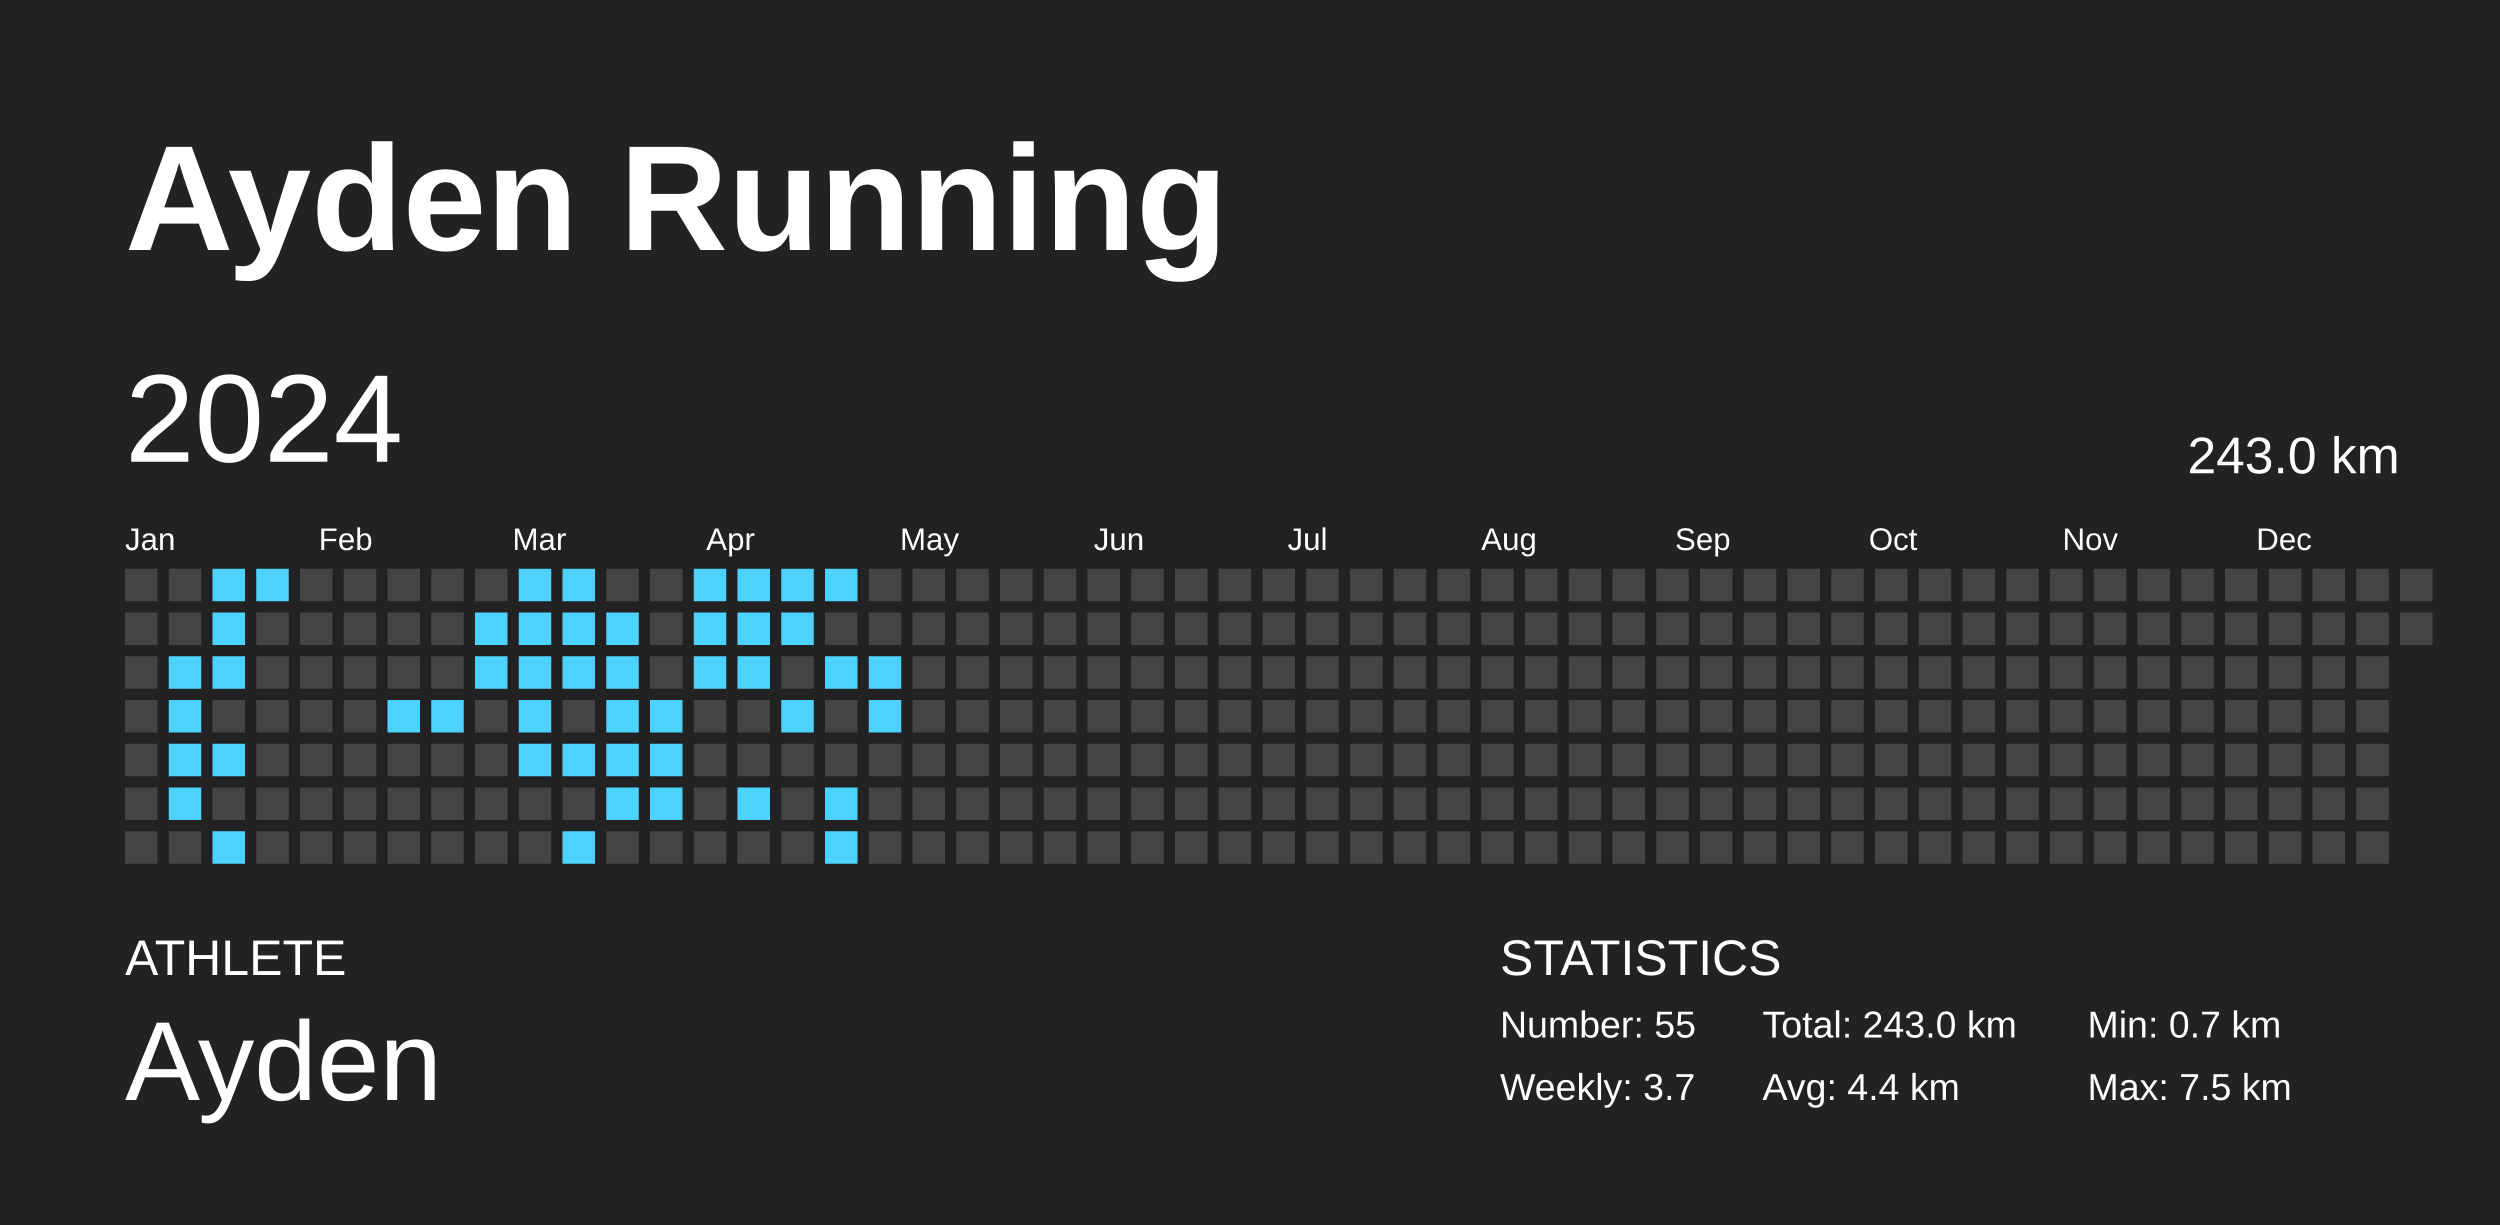
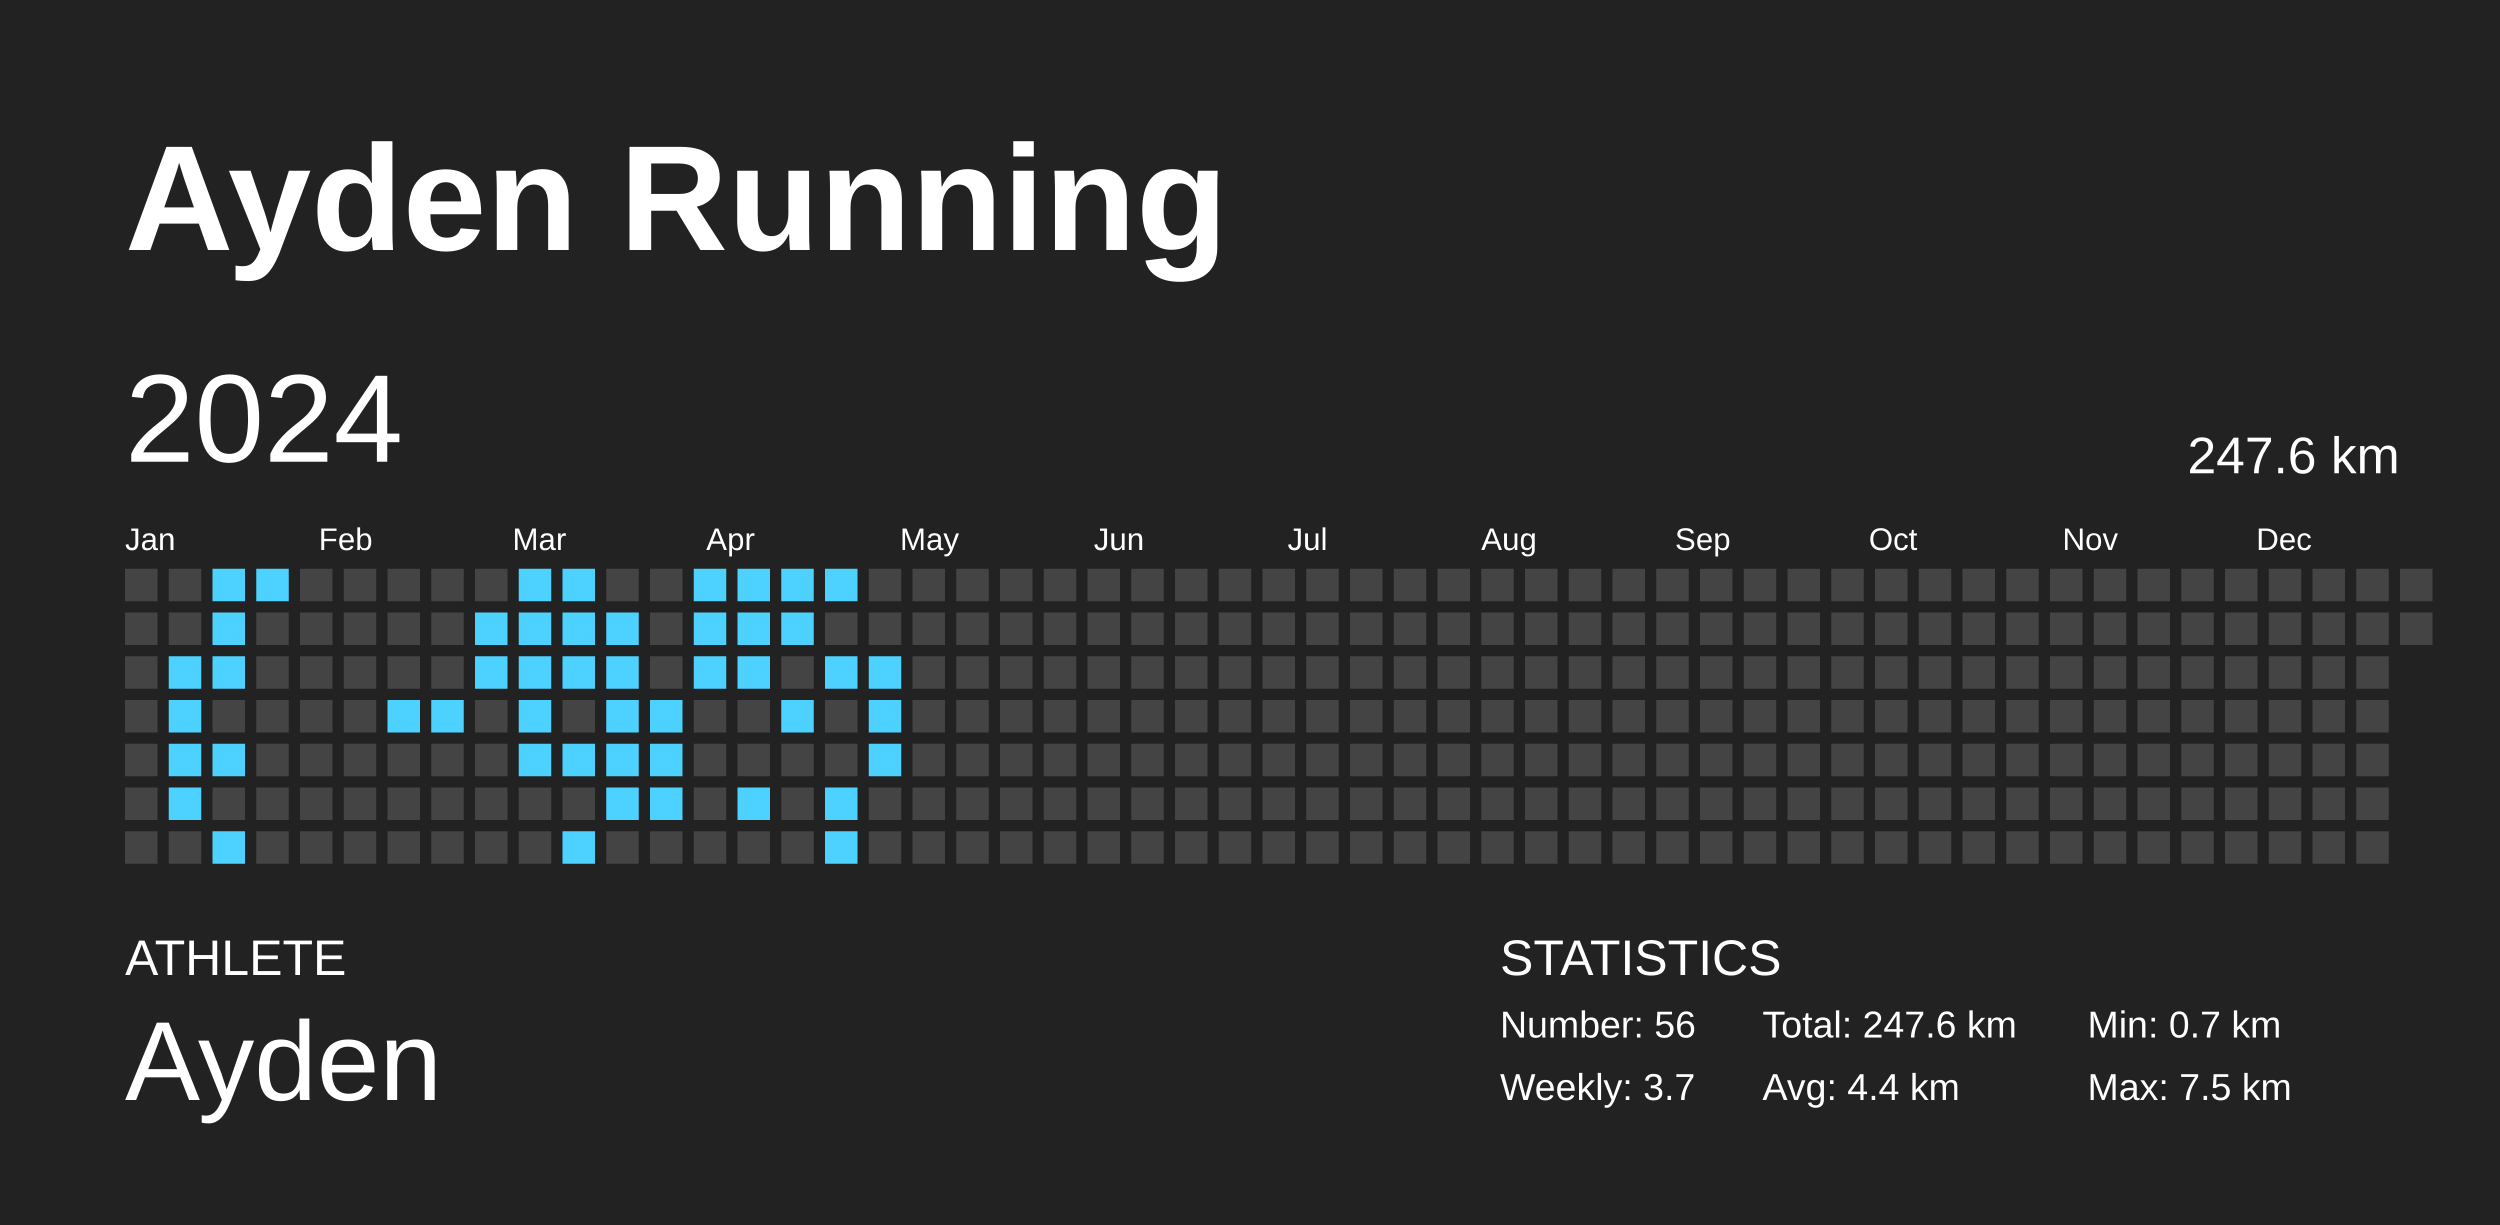
<svg xmlns="http://www.w3.org/2000/svg" baseProfile="full" height="98mm" version="1.1" viewBox="0,0,200,98" width="200mm">
  <defs />
  <rect fill="#222222" height="98" width="200" x="0" y="0" />
  <text fill="#FFFFFF" style="font-size:12px; font-family:Arial; font-weight:bold;" x="10" y="20">Ayden Running</text>
  <text fill="#FFFFFF" style="font-size:4px; font-family:Arial" x="10" y="78">ATHLETE</text>
  <text fill="#FFFFFF" style="font-size:9px; font-family:Arial" x="10" y="88">Ayden</text>
  <text fill="#FFFFFF" style="font-size:4px; font-family:Arial" x="120" y="78">STATISTICS</text>
-   <text fill="#FFFFFF" style="font-size:3px; font-family:Arial" x="120" y="83">Number: 55</text>
+   <text fill="#FFFFFF" style="font-size:3px; font-family:Arial" x="120" y="83">Number: 56</text>
  <text fill="#FFFFFF" style="font-size:3px; font-family:Arial" x="120" y="88">Weekly: 3.7</text>
-   <text fill="#FFFFFF" style="font-size:3px; font-family:Arial" x="141" y="83">Total: 243.0 km</text>
+   <text fill="#FFFFFF" style="font-size:3px; font-family:Arial" x="141" y="83">Total: 247.6 km</text>
  <text fill="#FFFFFF" style="font-size:3px; font-family:Arial" x="141" y="88">Avg: 4.4 km</text>
  <text fill="#FFFFFF" style="font-size:3px; font-family:Arial" x="167" y="83">Min: 0.7 km</text>
  <text fill="#FFFFFF" style="font-size:3px; font-family:Arial" x="167" y="88">Max: 7.5 km</text>
  <text dominant-baseline="hanging" fill="#FFFFFF" style="font-size:10.0px; font-family:Arial;" x="10" y="30">2024</text>
-   <text dominant-baseline="hanging" fill="#FFFFFF" style="font-size:4.125px; font-family:Arial;" x="175" y="35">243.0 km</text>
+   <text dominant-baseline="hanging" fill="#FFFFFF" style="font-size:4.125px; font-family:Arial;" x="175" y="35">247.6 km</text>
  <text fill="#FFFFFF" style="font-size:2.5px; font-family:Arial" x="10.0" y="44">Jan</text>
  <text fill="#FFFFFF" style="font-size:2.5px; font-family:Arial" x="25.5" y="44">Feb</text>
  <text fill="#FFFFFF" style="font-size:2.5px; font-family:Arial" x="41.0" y="44">Mar</text>
  <text fill="#FFFFFF" style="font-size:2.5px; font-family:Arial" x="56.5" y="44">Apr</text>
  <text fill="#FFFFFF" style="font-size:2.5px; font-family:Arial" x="72.0" y="44">May</text>
  <text fill="#FFFFFF" style="font-size:2.5px; font-family:Arial" x="87.5" y="44">Jun</text>
  <text fill="#FFFFFF" style="font-size:2.5px; font-family:Arial" x="103.0" y="44">Jul</text>
  <text fill="#FFFFFF" style="font-size:2.5px; font-family:Arial" x="118.5" y="44">Aug</text>
  <text fill="#FFFFFF" style="font-size:2.5px; font-family:Arial" x="134.0" y="44">Sep</text>
  <text fill="#FFFFFF" style="font-size:2.5px; font-family:Arial" x="149.5" y="44">Oct</text>
  <text fill="#FFFFFF" style="font-size:2.5px; font-family:Arial" x="165.0" y="44">Nov</text>
  <text fill="#FFFFFF" style="font-size:2.5px; font-family:Arial" x="180.5" y="44">Dec</text>
  <rect fill="#444444" height="2.6" width="2.6" x="10.0" y="45.5" />
  <rect fill="#444444" height="2.6" width="2.6" x="10.0" y="49.0" />
  <rect fill="#444444" height="2.6" width="2.6" x="10.0" y="52.5" />
  <rect fill="#444444" height="2.6" width="2.6" x="10.0" y="56.0" />
  <rect fill="#444444" height="2.6" width="2.6" x="10.0" y="59.5" />
  <rect fill="#444444" height="2.6" width="2.6" x="10.0" y="63.0" />
  <rect fill="#444444" height="2.6" width="2.6" x="10.0" y="66.5" />
  <rect fill="#444444" height="2.6" width="2.6" x="13.5" y="45.5" />
  <rect fill="#444444" height="2.6" width="2.6" x="13.5" y="49.0" />
  <rect fill="#4dd2ff" height="2.6" width="2.6" x="13.5" y="52.5" />
  <rect fill="#4dd2ff" height="2.6" width="2.6" x="13.5" y="56.0" />
  <rect fill="#4dd2ff" height="2.6" width="2.6" x="13.5" y="59.5" />
  <rect fill="#4dd2ff" height="2.6" width="2.6" x="13.5" y="63.0" />
  <rect fill="#444444" height="2.6" width="2.6" x="13.5" y="66.5" />
  <rect fill="#4dd2ff" height="2.6" width="2.6" x="17.0" y="45.5" />
  <rect fill="#4dd2ff" height="2.6" width="2.6" x="17.0" y="49.0" />
  <rect fill="#4dd2ff" height="2.6" width="2.6" x="17.0" y="52.5" />
  <rect fill="#444444" height="2.6" width="2.6" x="17.0" y="56.0" />
  <rect fill="#4dd2ff" height="2.6" width="2.6" x="17.0" y="59.5" />
  <rect fill="#444444" height="2.6" width="2.6" x="17.0" y="63.0" />
  <rect fill="#4dd2ff" height="2.6" width="2.6" x="17.0" y="66.5" />
  <rect fill="#4dd2ff" height="2.6" width="2.6" x="20.5" y="45.5" />
  <rect fill="#444444" height="2.6" width="2.6" x="20.5" y="49.0" />
  <rect fill="#444444" height="2.6" width="2.6" x="20.5" y="52.5" />
  <rect fill="#444444" height="2.6" width="2.6" x="20.5" y="56.0" />
  <rect fill="#444444" height="2.6" width="2.6" x="20.5" y="59.5" />
  <rect fill="#444444" height="2.6" width="2.6" x="20.5" y="63.0" />
  <rect fill="#444444" height="2.6" width="2.6" x="20.5" y="66.5" />
  <rect fill="#444444" height="2.6" width="2.6" x="24.0" y="45.5" />
  <rect fill="#444444" height="2.6" width="2.6" x="24.0" y="49.0" />
  <rect fill="#444444" height="2.6" width="2.6" x="24.0" y="52.5" />
  <rect fill="#444444" height="2.6" width="2.6" x="24.0" y="56.0" />
  <rect fill="#444444" height="2.6" width="2.6" x="24.0" y="59.5" />
  <rect fill="#444444" height="2.6" width="2.6" x="24.0" y="63.0" />
  <rect fill="#444444" height="2.6" width="2.6" x="24.0" y="66.5" />
  <rect fill="#444444" height="2.6" width="2.6" x="27.5" y="45.5" />
  <rect fill="#444444" height="2.6" width="2.6" x="27.5" y="49.0" />
  <rect fill="#444444" height="2.6" width="2.6" x="27.5" y="52.5" />
  <rect fill="#444444" height="2.6" width="2.6" x="27.5" y="56.0" />
  <rect fill="#444444" height="2.6" width="2.6" x="27.5" y="59.5" />
  <rect fill="#444444" height="2.6" width="2.6" x="27.5" y="63.0" />
  <rect fill="#444444" height="2.6" width="2.6" x="27.5" y="66.5" />
  <rect fill="#444444" height="2.6" width="2.6" x="31.0" y="45.5" />
  <rect fill="#444444" height="2.6" width="2.6" x="31.0" y="49.0" />
  <rect fill="#444444" height="2.6" width="2.6" x="31.0" y="52.5" />
  <rect fill="#4dd2ff" height="2.6" width="2.6" x="31.0" y="56.0" />
  <rect fill="#444444" height="2.6" width="2.6" x="31.0" y="59.5" />
  <rect fill="#444444" height="2.6" width="2.6" x="31.0" y="63.0" />
  <rect fill="#444444" height="2.6" width="2.6" x="31.0" y="66.5" />
  <rect fill="#444444" height="2.6" width="2.6" x="34.5" y="45.5" />
  <rect fill="#444444" height="2.6" width="2.6" x="34.5" y="49.0" />
  <rect fill="#444444" height="2.6" width="2.6" x="34.5" y="52.5" />
  <rect fill="#4dd2ff" height="2.6" width="2.6" x="34.5" y="56.0" />
  <rect fill="#444444" height="2.6" width="2.6" x="34.5" y="59.5" />
  <rect fill="#444444" height="2.6" width="2.6" x="34.5" y="63.0" />
  <rect fill="#444444" height="2.6" width="2.6" x="34.5" y="66.5" />
  <rect fill="#444444" height="2.6" width="2.6" x="38.0" y="45.5" />
  <rect fill="#4dd2ff" height="2.6" width="2.6" x="38.0" y="49.0" />
  <rect fill="#4dd2ff" height="2.6" width="2.6" x="38.0" y="52.5" />
  <rect fill="#444444" height="2.6" width="2.6" x="38.0" y="56.0" />
  <rect fill="#444444" height="2.6" width="2.6" x="38.0" y="59.5" />
  <rect fill="#444444" height="2.6" width="2.6" x="38.0" y="63.0" />
  <rect fill="#444444" height="2.6" width="2.6" x="38.0" y="66.5" />
  <rect fill="#4dd2ff" height="2.6" width="2.6" x="41.5" y="45.5" />
  <rect fill="#4dd2ff" height="2.6" width="2.6" x="41.5" y="49.0" />
  <rect fill="#4dd2ff" height="2.6" width="2.6" x="41.5" y="52.5" />
  <rect fill="#4dd2ff" height="2.6" width="2.6" x="41.5" y="56.0" />
  <rect fill="#4dd2ff" height="2.6" width="2.6" x="41.5" y="59.5" />
  <rect fill="#444444" height="2.6" width="2.6" x="41.5" y="63.0" />
  <rect fill="#444444" height="2.6" width="2.6" x="41.5" y="66.5" />
  <rect fill="#4dd2ff" height="2.6" width="2.6" x="45.0" y="45.5" />
  <rect fill="#4dd2ff" height="2.6" width="2.6" x="45.0" y="49.0" />
  <rect fill="#4dd2ff" height="2.6" width="2.6" x="45.0" y="52.5" />
  <rect fill="#444444" height="2.6" width="2.6" x="45.0" y="56.0" />
  <rect fill="#4dd2ff" height="2.6" width="2.6" x="45.0" y="59.5" />
  <rect fill="#444444" height="2.6" width="2.6" x="45.0" y="63.0" />
  <rect fill="#4dd2ff" height="2.6" width="2.6" x="45.0" y="66.5" />
  <rect fill="#444444" height="2.6" width="2.6" x="48.5" y="45.5" />
  <rect fill="#4dd2ff" height="2.6" width="2.6" x="48.5" y="49.0" />
  <rect fill="#4dd2ff" height="2.6" width="2.6" x="48.5" y="52.5" />
  <rect fill="#4dd2ff" height="2.6" width="2.6" x="48.5" y="56.0" />
  <rect fill="#4dd2ff" height="2.6" width="2.6" x="48.5" y="59.5" />
  <rect fill="#4dd2ff" height="2.6" width="2.6" x="48.5" y="63.0" />
  <rect fill="#444444" height="2.6" width="2.6" x="48.5" y="66.5" />
  <rect fill="#444444" height="2.6" width="2.6" x="52.0" y="45.5" />
  <rect fill="#444444" height="2.6" width="2.6" x="52.0" y="49.0" />
  <rect fill="#444444" height="2.6" width="2.6" x="52.0" y="52.5" />
  <rect fill="#4dd2ff" height="2.6" width="2.6" x="52.0" y="56.0" />
  <rect fill="#4dd2ff" height="2.6" width="2.6" x="52.0" y="59.5" />
  <rect fill="#4dd2ff" height="2.6" width="2.6" x="52.0" y="63.0" />
  <rect fill="#444444" height="2.6" width="2.6" x="52.0" y="66.5" />
  <rect fill="#4dd2ff" height="2.6" width="2.6" x="55.5" y="45.5" />
  <rect fill="#4dd2ff" height="2.6" width="2.6" x="55.5" y="49.0" />
  <rect fill="#4dd2ff" height="2.6" width="2.6" x="55.5" y="52.5" />
  <rect fill="#444444" height="2.6" width="2.6" x="55.5" y="56.0" />
  <rect fill="#444444" height="2.6" width="2.6" x="55.5" y="59.5" />
  <rect fill="#444444" height="2.6" width="2.6" x="55.5" y="63.0" />
  <rect fill="#444444" height="2.6" width="2.6" x="55.5" y="66.5" />
  <rect fill="#4dd2ff" height="2.6" width="2.6" x="59.0" y="45.5" />
  <rect fill="#4dd2ff" height="2.6" width="2.6" x="59.0" y="49.0" />
  <rect fill="#4dd2ff" height="2.6" width="2.6" x="59.0" y="52.5" />
  <rect fill="#444444" height="2.6" width="2.6" x="59.0" y="56.0" />
  <rect fill="#444444" height="2.6" width="2.6" x="59.0" y="59.5" />
  <rect fill="#4dd2ff" height="2.6" width="2.6" x="59.0" y="63.0" />
  <rect fill="#444444" height="2.6" width="2.6" x="59.0" y="66.5" />
  <rect fill="#4dd2ff" height="2.6" width="2.6" x="62.5" y="45.5" />
  <rect fill="#4dd2ff" height="2.6" width="2.6" x="62.5" y="49.0" />
  <rect fill="#444444" height="2.6" width="2.6" x="62.5" y="52.5" />
  <rect fill="#4dd2ff" height="2.6" width="2.6" x="62.5" y="56.0" />
  <rect fill="#444444" height="2.6" width="2.6" x="62.5" y="59.5" />
  <rect fill="#444444" height="2.6" width="2.6" x="62.5" y="63.0" />
  <rect fill="#444444" height="2.6" width="2.6" x="62.5" y="66.5" />
  <rect fill="#4dd2ff" height="2.6" width="2.6" x="66.0" y="45.5" />
  <rect fill="#444444" height="2.6" width="2.6" x="66.0" y="49.0" />
  <rect fill="#4dd2ff" height="2.6" width="2.6" x="66.0" y="52.5" />
  <rect fill="#444444" height="2.6" width="2.6" x="66.0" y="56.0" />
  <rect fill="#444444" height="2.6" width="2.6" x="66.0" y="59.5" />
  <rect fill="#4dd2ff" height="2.6" width="2.6" x="66.0" y="63.0" />
  <rect fill="#4dd2ff" height="2.6" width="2.6" x="66.0" y="66.5" />
  <rect fill="#444444" height="2.6" width="2.6" x="69.5" y="45.5" />
  <rect fill="#444444" height="2.6" width="2.6" x="69.5" y="49.0" />
  <rect fill="#4dd2ff" height="2.6" width="2.6" x="69.5" y="52.5" />
  <rect fill="#4dd2ff" height="2.6" width="2.6" x="69.5" y="56.0" />
-   <rect fill="#444444" height="2.6" width="2.6" x="69.5" y="59.5" />
+   <rect fill="#4dd2ff" height="2.6" width="2.6" x="69.5" y="59.5" />
  <rect fill="#444444" height="2.6" width="2.6" x="69.5" y="63.0" />
  <rect fill="#444444" height="2.6" width="2.6" x="69.5" y="66.5" />
  <rect fill="#444444" height="2.6" width="2.6" x="73.0" y="45.5" />
  <rect fill="#444444" height="2.6" width="2.6" x="73.0" y="49.0" />
  <rect fill="#444444" height="2.6" width="2.6" x="73.0" y="52.5" />
  <rect fill="#444444" height="2.6" width="2.6" x="73.0" y="56.0" />
  <rect fill="#444444" height="2.6" width="2.6" x="73.0" y="59.5" />
  <rect fill="#444444" height="2.6" width="2.6" x="73.0" y="63.0" />
  <rect fill="#444444" height="2.6" width="2.6" x="73.0" y="66.5" />
  <rect fill="#444444" height="2.6" width="2.6" x="76.5" y="45.5" />
  <rect fill="#444444" height="2.6" width="2.6" x="76.5" y="49.0" />
  <rect fill="#444444" height="2.6" width="2.6" x="76.5" y="52.5" />
  <rect fill="#444444" height="2.6" width="2.6" x="76.5" y="56.0" />
  <rect fill="#444444" height="2.6" width="2.6" x="76.5" y="59.5" />
  <rect fill="#444444" height="2.6" width="2.6" x="76.5" y="63.0" />
  <rect fill="#444444" height="2.6" width="2.6" x="76.5" y="66.5" />
  <rect fill="#444444" height="2.6" width="2.6" x="80.0" y="45.5" />
  <rect fill="#444444" height="2.6" width="2.6" x="80.0" y="49.0" />
  <rect fill="#444444" height="2.6" width="2.6" x="80.0" y="52.5" />
  <rect fill="#444444" height="2.6" width="2.6" x="80.0" y="56.0" />
  <rect fill="#444444" height="2.6" width="2.6" x="80.0" y="59.5" />
  <rect fill="#444444" height="2.6" width="2.6" x="80.0" y="63.0" />
  <rect fill="#444444" height="2.6" width="2.6" x="80.0" y="66.5" />
  <rect fill="#444444" height="2.6" width="2.6" x="83.5" y="45.5" />
  <rect fill="#444444" height="2.6" width="2.6" x="83.5" y="49.0" />
  <rect fill="#444444" height="2.6" width="2.6" x="83.5" y="52.5" />
  <rect fill="#444444" height="2.6" width="2.6" x="83.5" y="56.0" />
  <rect fill="#444444" height="2.6" width="2.6" x="83.5" y="59.5" />
  <rect fill="#444444" height="2.6" width="2.6" x="83.5" y="63.0" />
  <rect fill="#444444" height="2.6" width="2.6" x="83.5" y="66.5" />
  <rect fill="#444444" height="2.6" width="2.6" x="87.0" y="45.5" />
  <rect fill="#444444" height="2.6" width="2.6" x="87.0" y="49.0" />
  <rect fill="#444444" height="2.6" width="2.6" x="87.0" y="52.5" />
  <rect fill="#444444" height="2.6" width="2.6" x="87.0" y="56.0" />
  <rect fill="#444444" height="2.6" width="2.6" x="87.0" y="59.5" />
  <rect fill="#444444" height="2.6" width="2.6" x="87.0" y="63.0" />
  <rect fill="#444444" height="2.6" width="2.6" x="87.0" y="66.5" />
  <rect fill="#444444" height="2.6" width="2.6" x="90.5" y="45.5" />
  <rect fill="#444444" height="2.6" width="2.6" x="90.5" y="49.0" />
  <rect fill="#444444" height="2.6" width="2.6" x="90.5" y="52.5" />
  <rect fill="#444444" height="2.6" width="2.6" x="90.5" y="56.0" />
  <rect fill="#444444" height="2.6" width="2.6" x="90.5" y="59.5" />
  <rect fill="#444444" height="2.6" width="2.6" x="90.5" y="63.0" />
  <rect fill="#444444" height="2.6" width="2.6" x="90.5" y="66.5" />
  <rect fill="#444444" height="2.6" width="2.6" x="94.0" y="45.5" />
  <rect fill="#444444" height="2.6" width="2.6" x="94.0" y="49.0" />
  <rect fill="#444444" height="2.6" width="2.6" x="94.0" y="52.5" />
  <rect fill="#444444" height="2.6" width="2.6" x="94.0" y="56.0" />
  <rect fill="#444444" height="2.6" width="2.6" x="94.0" y="59.5" />
  <rect fill="#444444" height="2.6" width="2.6" x="94.0" y="63.0" />
  <rect fill="#444444" height="2.6" width="2.6" x="94.0" y="66.5" />
  <rect fill="#444444" height="2.6" width="2.6" x="97.5" y="45.5" />
  <rect fill="#444444" height="2.6" width="2.6" x="97.5" y="49.0" />
  <rect fill="#444444" height="2.6" width="2.6" x="97.5" y="52.5" />
  <rect fill="#444444" height="2.6" width="2.6" x="97.5" y="56.0" />
  <rect fill="#444444" height="2.6" width="2.6" x="97.5" y="59.5" />
  <rect fill="#444444" height="2.6" width="2.6" x="97.5" y="63.0" />
  <rect fill="#444444" height="2.6" width="2.6" x="97.5" y="66.5" />
  <rect fill="#444444" height="2.6" width="2.6" x="101.0" y="45.5" />
  <rect fill="#444444" height="2.6" width="2.6" x="101.0" y="49.0" />
  <rect fill="#444444" height="2.6" width="2.6" x="101.0" y="52.5" />
  <rect fill="#444444" height="2.6" width="2.6" x="101.0" y="56.0" />
  <rect fill="#444444" height="2.6" width="2.6" x="101.0" y="59.5" />
  <rect fill="#444444" height="2.6" width="2.6" x="101.0" y="63.0" />
  <rect fill="#444444" height="2.6" width="2.6" x="101.0" y="66.5" />
  <rect fill="#444444" height="2.6" width="2.6" x="104.5" y="45.5" />
  <rect fill="#444444" height="2.6" width="2.6" x="104.5" y="49.0" />
  <rect fill="#444444" height="2.6" width="2.6" x="104.5" y="52.5" />
  <rect fill="#444444" height="2.6" width="2.6" x="104.5" y="56.0" />
  <rect fill="#444444" height="2.6" width="2.6" x="104.5" y="59.5" />
  <rect fill="#444444" height="2.6" width="2.6" x="104.5" y="63.0" />
  <rect fill="#444444" height="2.6" width="2.6" x="104.5" y="66.5" />
  <rect fill="#444444" height="2.6" width="2.6" x="108.0" y="45.5" />
  <rect fill="#444444" height="2.6" width="2.6" x="108.0" y="49.0" />
  <rect fill="#444444" height="2.6" width="2.6" x="108.0" y="52.5" />
  <rect fill="#444444" height="2.6" width="2.6" x="108.0" y="56.0" />
  <rect fill="#444444" height="2.6" width="2.6" x="108.0" y="59.5" />
  <rect fill="#444444" height="2.6" width="2.6" x="108.0" y="63.0" />
  <rect fill="#444444" height="2.6" width="2.6" x="108.0" y="66.5" />
  <rect fill="#444444" height="2.6" width="2.6" x="111.5" y="45.5" />
  <rect fill="#444444" height="2.6" width="2.6" x="111.5" y="49.0" />
  <rect fill="#444444" height="2.6" width="2.6" x="111.5" y="52.5" />
  <rect fill="#444444" height="2.6" width="2.6" x="111.5" y="56.0" />
  <rect fill="#444444" height="2.6" width="2.6" x="111.5" y="59.5" />
  <rect fill="#444444" height="2.6" width="2.6" x="111.5" y="63.0" />
  <rect fill="#444444" height="2.6" width="2.6" x="111.5" y="66.5" />
  <rect fill="#444444" height="2.6" width="2.6" x="115.0" y="45.5" />
  <rect fill="#444444" height="2.6" width="2.6" x="115.0" y="49.0" />
  <rect fill="#444444" height="2.6" width="2.6" x="115.0" y="52.5" />
  <rect fill="#444444" height="2.6" width="2.6" x="115.0" y="56.0" />
  <rect fill="#444444" height="2.6" width="2.6" x="115.0" y="59.5" />
  <rect fill="#444444" height="2.6" width="2.6" x="115.0" y="63.0" />
  <rect fill="#444444" height="2.6" width="2.6" x="115.0" y="66.5" />
  <rect fill="#444444" height="2.6" width="2.6" x="118.5" y="45.5" />
  <rect fill="#444444" height="2.6" width="2.6" x="118.5" y="49.0" />
  <rect fill="#444444" height="2.6" width="2.6" x="118.5" y="52.5" />
  <rect fill="#444444" height="2.6" width="2.6" x="118.5" y="56.0" />
  <rect fill="#444444" height="2.6" width="2.6" x="118.5" y="59.5" />
  <rect fill="#444444" height="2.6" width="2.6" x="118.5" y="63.0" />
  <rect fill="#444444" height="2.6" width="2.6" x="118.5" y="66.5" />
  <rect fill="#444444" height="2.6" width="2.6" x="122.0" y="45.5" />
  <rect fill="#444444" height="2.6" width="2.6" x="122.0" y="49.0" />
  <rect fill="#444444" height="2.6" width="2.6" x="122.0" y="52.5" />
  <rect fill="#444444" height="2.6" width="2.6" x="122.0" y="56.0" />
  <rect fill="#444444" height="2.6" width="2.6" x="122.0" y="59.5" />
  <rect fill="#444444" height="2.6" width="2.6" x="122.0" y="63.0" />
  <rect fill="#444444" height="2.6" width="2.6" x="122.0" y="66.5" />
  <rect fill="#444444" height="2.6" width="2.6" x="125.5" y="45.5" />
  <rect fill="#444444" height="2.6" width="2.6" x="125.5" y="49.0" />
  <rect fill="#444444" height="2.6" width="2.6" x="125.5" y="52.5" />
  <rect fill="#444444" height="2.6" width="2.6" x="125.5" y="56.0" />
  <rect fill="#444444" height="2.6" width="2.6" x="125.5" y="59.5" />
  <rect fill="#444444" height="2.6" width="2.6" x="125.5" y="63.0" />
  <rect fill="#444444" height="2.6" width="2.6" x="125.5" y="66.5" />
  <rect fill="#444444" height="2.6" width="2.6" x="129.0" y="45.5" />
  <rect fill="#444444" height="2.6" width="2.6" x="129.0" y="49.0" />
  <rect fill="#444444" height="2.6" width="2.6" x="129.0" y="52.5" />
  <rect fill="#444444" height="2.6" width="2.6" x="129.0" y="56.0" />
  <rect fill="#444444" height="2.6" width="2.6" x="129.0" y="59.5" />
  <rect fill="#444444" height="2.6" width="2.6" x="129.0" y="63.0" />
  <rect fill="#444444" height="2.6" width="2.6" x="129.0" y="66.5" />
  <rect fill="#444444" height="2.6" width="2.6" x="132.5" y="45.5" />
  <rect fill="#444444" height="2.6" width="2.6" x="132.5" y="49.0" />
  <rect fill="#444444" height="2.6" width="2.6" x="132.5" y="52.5" />
  <rect fill="#444444" height="2.6" width="2.6" x="132.5" y="56.0" />
  <rect fill="#444444" height="2.6" width="2.6" x="132.5" y="59.5" />
  <rect fill="#444444" height="2.6" width="2.6" x="132.5" y="63.0" />
  <rect fill="#444444" height="2.6" width="2.6" x="132.5" y="66.5" />
  <rect fill="#444444" height="2.6" width="2.6" x="136.0" y="45.5" />
  <rect fill="#444444" height="2.6" width="2.6" x="136.0" y="49.0" />
  <rect fill="#444444" height="2.6" width="2.6" x="136.0" y="52.5" />
  <rect fill="#444444" height="2.6" width="2.6" x="136.0" y="56.0" />
  <rect fill="#444444" height="2.6" width="2.6" x="136.0" y="59.5" />
  <rect fill="#444444" height="2.6" width="2.6" x="136.0" y="63.0" />
  <rect fill="#444444" height="2.6" width="2.6" x="136.0" y="66.5" />
  <rect fill="#444444" height="2.6" width="2.6" x="139.5" y="45.5" />
  <rect fill="#444444" height="2.6" width="2.6" x="139.5" y="49.0" />
  <rect fill="#444444" height="2.6" width="2.6" x="139.5" y="52.5" />
  <rect fill="#444444" height="2.6" width="2.6" x="139.5" y="56.0" />
  <rect fill="#444444" height="2.6" width="2.6" x="139.5" y="59.5" />
  <rect fill="#444444" height="2.6" width="2.6" x="139.5" y="63.0" />
  <rect fill="#444444" height="2.6" width="2.6" x="139.5" y="66.5" />
  <rect fill="#444444" height="2.6" width="2.6" x="143.0" y="45.5" />
  <rect fill="#444444" height="2.6" width="2.6" x="143.0" y="49.0" />
  <rect fill="#444444" height="2.6" width="2.6" x="143.0" y="52.5" />
  <rect fill="#444444" height="2.6" width="2.6" x="143.0" y="56.0" />
  <rect fill="#444444" height="2.6" width="2.6" x="143.0" y="59.5" />
  <rect fill="#444444" height="2.6" width="2.6" x="143.0" y="63.0" />
  <rect fill="#444444" height="2.6" width="2.6" x="143.0" y="66.5" />
  <rect fill="#444444" height="2.6" width="2.6" x="146.5" y="45.5" />
  <rect fill="#444444" height="2.6" width="2.6" x="146.5" y="49.0" />
  <rect fill="#444444" height="2.6" width="2.6" x="146.5" y="52.5" />
  <rect fill="#444444" height="2.6" width="2.6" x="146.5" y="56.0" />
  <rect fill="#444444" height="2.6" width="2.6" x="146.5" y="59.5" />
  <rect fill="#444444" height="2.6" width="2.6" x="146.5" y="63.0" />
  <rect fill="#444444" height="2.6" width="2.6" x="146.5" y="66.5" />
  <rect fill="#444444" height="2.6" width="2.6" x="150.0" y="45.5" />
  <rect fill="#444444" height="2.6" width="2.6" x="150.0" y="49.0" />
  <rect fill="#444444" height="2.6" width="2.6" x="150.0" y="52.5" />
  <rect fill="#444444" height="2.6" width="2.6" x="150.0" y="56.0" />
  <rect fill="#444444" height="2.6" width="2.6" x="150.0" y="59.5" />
  <rect fill="#444444" height="2.6" width="2.6" x="150.0" y="63.0" />
  <rect fill="#444444" height="2.6" width="2.6" x="150.0" y="66.5" />
  <rect fill="#444444" height="2.6" width="2.6" x="153.5" y="45.5" />
  <rect fill="#444444" height="2.6" width="2.6" x="153.5" y="49.0" />
  <rect fill="#444444" height="2.6" width="2.6" x="153.5" y="52.5" />
  <rect fill="#444444" height="2.6" width="2.6" x="153.5" y="56.0" />
  <rect fill="#444444" height="2.6" width="2.6" x="153.5" y="59.5" />
  <rect fill="#444444" height="2.6" width="2.6" x="153.5" y="63.0" />
  <rect fill="#444444" height="2.6" width="2.6" x="153.5" y="66.5" />
  <rect fill="#444444" height="2.6" width="2.6" x="157.0" y="45.5" />
  <rect fill="#444444" height="2.6" width="2.6" x="157.0" y="49.0" />
  <rect fill="#444444" height="2.6" width="2.6" x="157.0" y="52.5" />
  <rect fill="#444444" height="2.6" width="2.6" x="157.0" y="56.0" />
  <rect fill="#444444" height="2.6" width="2.6" x="157.0" y="59.5" />
  <rect fill="#444444" height="2.6" width="2.6" x="157.0" y="63.0" />
  <rect fill="#444444" height="2.6" width="2.6" x="157.0" y="66.5" />
  <rect fill="#444444" height="2.6" width="2.6" x="160.5" y="45.5" />
  <rect fill="#444444" height="2.6" width="2.6" x="160.5" y="49.0" />
  <rect fill="#444444" height="2.6" width="2.6" x="160.5" y="52.5" />
  <rect fill="#444444" height="2.6" width="2.6" x="160.5" y="56.0" />
  <rect fill="#444444" height="2.6" width="2.6" x="160.5" y="59.5" />
  <rect fill="#444444" height="2.6" width="2.6" x="160.5" y="63.0" />
  <rect fill="#444444" height="2.6" width="2.6" x="160.5" y="66.5" />
  <rect fill="#444444" height="2.6" width="2.6" x="164.0" y="45.5" />
  <rect fill="#444444" height="2.6" width="2.6" x="164.0" y="49.0" />
  <rect fill="#444444" height="2.6" width="2.6" x="164.0" y="52.5" />
  <rect fill="#444444" height="2.6" width="2.6" x="164.0" y="56.0" />
  <rect fill="#444444" height="2.6" width="2.6" x="164.0" y="59.5" />
  <rect fill="#444444" height="2.6" width="2.6" x="164.0" y="63.0" />
  <rect fill="#444444" height="2.6" width="2.6" x="164.0" y="66.5" />
  <rect fill="#444444" height="2.6" width="2.6" x="167.5" y="45.5" />
  <rect fill="#444444" height="2.6" width="2.6" x="167.5" y="49.0" />
  <rect fill="#444444" height="2.6" width="2.6" x="167.5" y="52.5" />
  <rect fill="#444444" height="2.6" width="2.6" x="167.5" y="56.0" />
  <rect fill="#444444" height="2.6" width="2.6" x="167.5" y="59.5" />
  <rect fill="#444444" height="2.6" width="2.6" x="167.5" y="63.0" />
  <rect fill="#444444" height="2.6" width="2.6" x="167.5" y="66.5" />
  <rect fill="#444444" height="2.6" width="2.6" x="171.0" y="45.5" />
  <rect fill="#444444" height="2.6" width="2.6" x="171.0" y="49.0" />
  <rect fill="#444444" height="2.6" width="2.6" x="171.0" y="52.5" />
  <rect fill="#444444" height="2.6" width="2.6" x="171.0" y="56.0" />
  <rect fill="#444444" height="2.6" width="2.6" x="171.0" y="59.5" />
  <rect fill="#444444" height="2.6" width="2.6" x="171.0" y="63.0" />
  <rect fill="#444444" height="2.6" width="2.6" x="171.0" y="66.5" />
  <rect fill="#444444" height="2.6" width="2.6" x="174.5" y="45.5" />
  <rect fill="#444444" height="2.6" width="2.6" x="174.5" y="49.0" />
  <rect fill="#444444" height="2.6" width="2.6" x="174.5" y="52.5" />
  <rect fill="#444444" height="2.6" width="2.6" x="174.5" y="56.0" />
  <rect fill="#444444" height="2.6" width="2.6" x="174.5" y="59.5" />
  <rect fill="#444444" height="2.6" width="2.6" x="174.5" y="63.0" />
  <rect fill="#444444" height="2.6" width="2.6" x="174.5" y="66.5" />
  <rect fill="#444444" height="2.6" width="2.6" x="178.0" y="45.5" />
  <rect fill="#444444" height="2.6" width="2.6" x="178.0" y="49.0" />
  <rect fill="#444444" height="2.6" width="2.6" x="178.0" y="52.5" />
  <rect fill="#444444" height="2.6" width="2.6" x="178.0" y="56.0" />
  <rect fill="#444444" height="2.6" width="2.6" x="178.0" y="59.5" />
  <rect fill="#444444" height="2.6" width="2.6" x="178.0" y="63.0" />
  <rect fill="#444444" height="2.6" width="2.6" x="178.0" y="66.5" />
  <rect fill="#444444" height="2.6" width="2.6" x="181.5" y="45.5" />
  <rect fill="#444444" height="2.6" width="2.6" x="181.5" y="49.0" />
  <rect fill="#444444" height="2.6" width="2.6" x="181.5" y="52.5" />
  <rect fill="#444444" height="2.6" width="2.6" x="181.5" y="56.0" />
  <rect fill="#444444" height="2.6" width="2.6" x="181.5" y="59.5" />
  <rect fill="#444444" height="2.6" width="2.6" x="181.5" y="63.0" />
  <rect fill="#444444" height="2.6" width="2.6" x="181.5" y="66.5" />
  <rect fill="#444444" height="2.6" width="2.6" x="185.0" y="45.5" />
  <rect fill="#444444" height="2.6" width="2.6" x="185.0" y="49.0" />
  <rect fill="#444444" height="2.6" width="2.6" x="185.0" y="52.5" />
  <rect fill="#444444" height="2.6" width="2.6" x="185.0" y="56.0" />
  <rect fill="#444444" height="2.6" width="2.6" x="185.0" y="59.5" />
  <rect fill="#444444" height="2.6" width="2.6" x="185.0" y="63.0" />
  <rect fill="#444444" height="2.6" width="2.6" x="185.0" y="66.5" />
  <rect fill="#444444" height="2.6" width="2.6" x="188.5" y="45.5" />
  <rect fill="#444444" height="2.6" width="2.6" x="188.5" y="49.0" />
  <rect fill="#444444" height="2.6" width="2.6" x="188.5" y="52.5" />
  <rect fill="#444444" height="2.6" width="2.6" x="188.5" y="56.0" />
  <rect fill="#444444" height="2.6" width="2.6" x="188.5" y="59.5" />
  <rect fill="#444444" height="2.6" width="2.6" x="188.5" y="63.0" />
  <rect fill="#444444" height="2.6" width="2.6" x="188.5" y="66.5" />
  <rect fill="#444444" height="2.6" width="2.6" x="192.0" y="45.5" />
  <rect fill="#444444" height="2.6" width="2.6" x="192.0" y="49.0" />
</svg>
